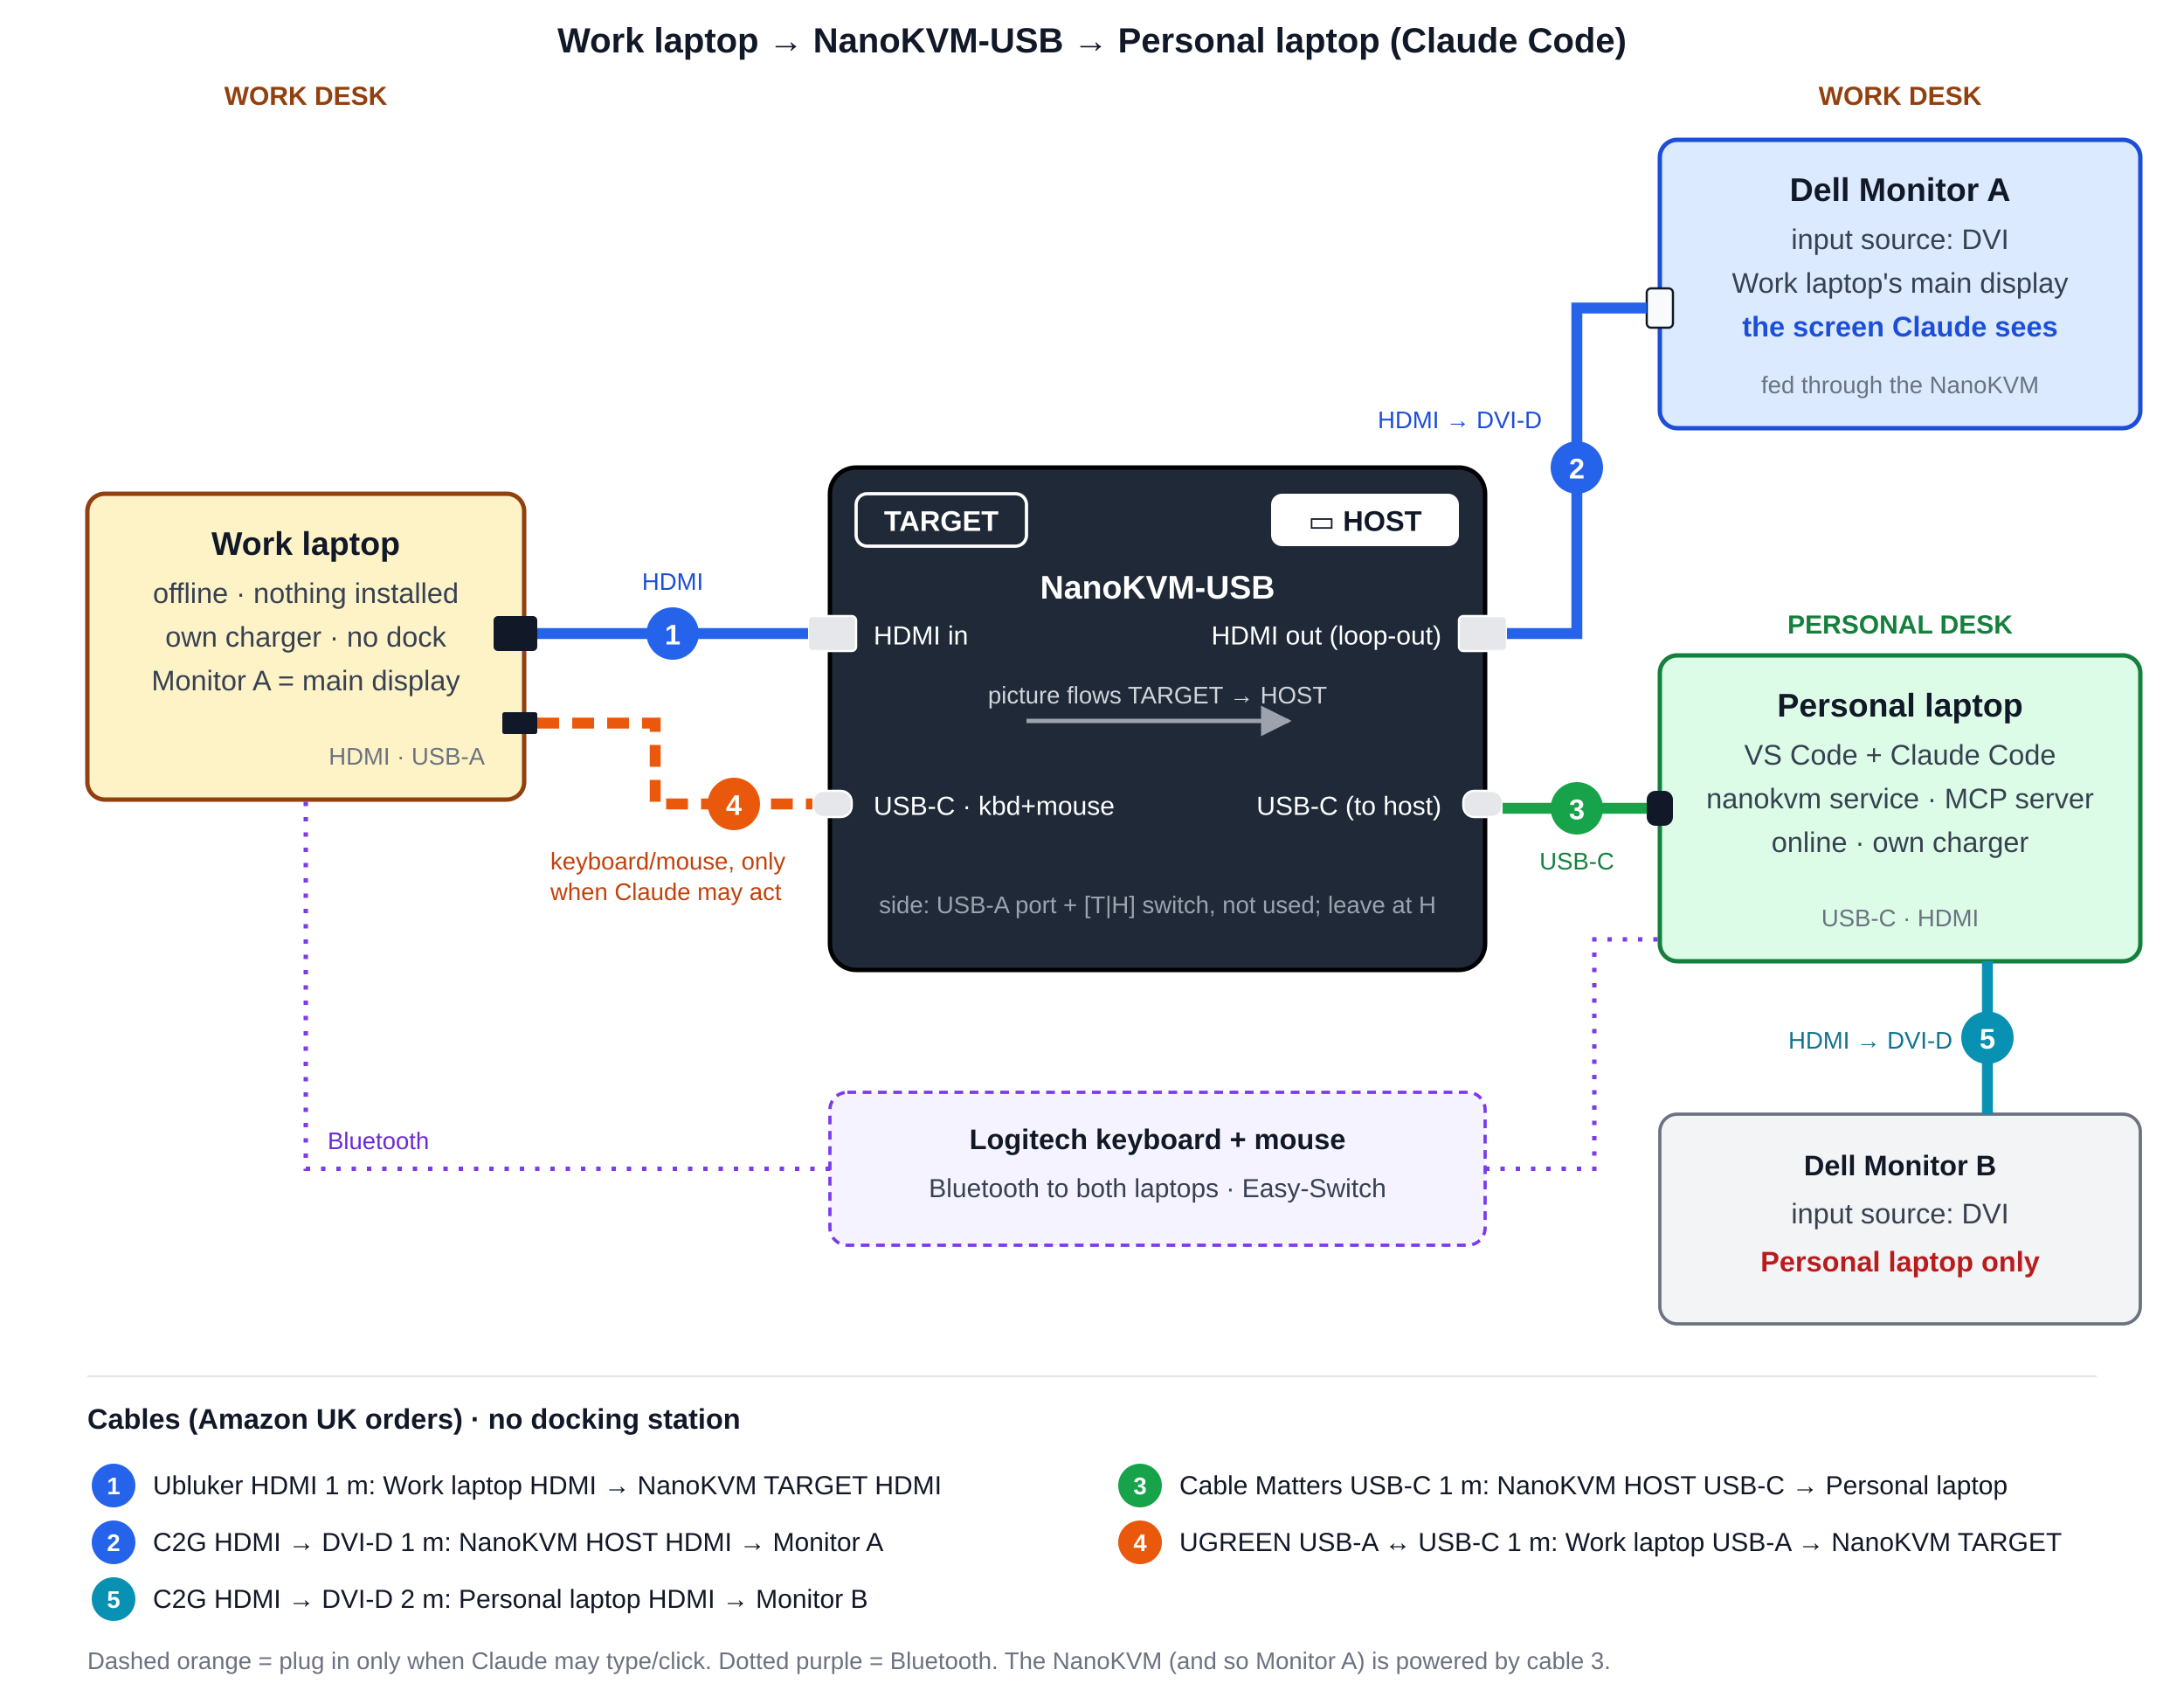
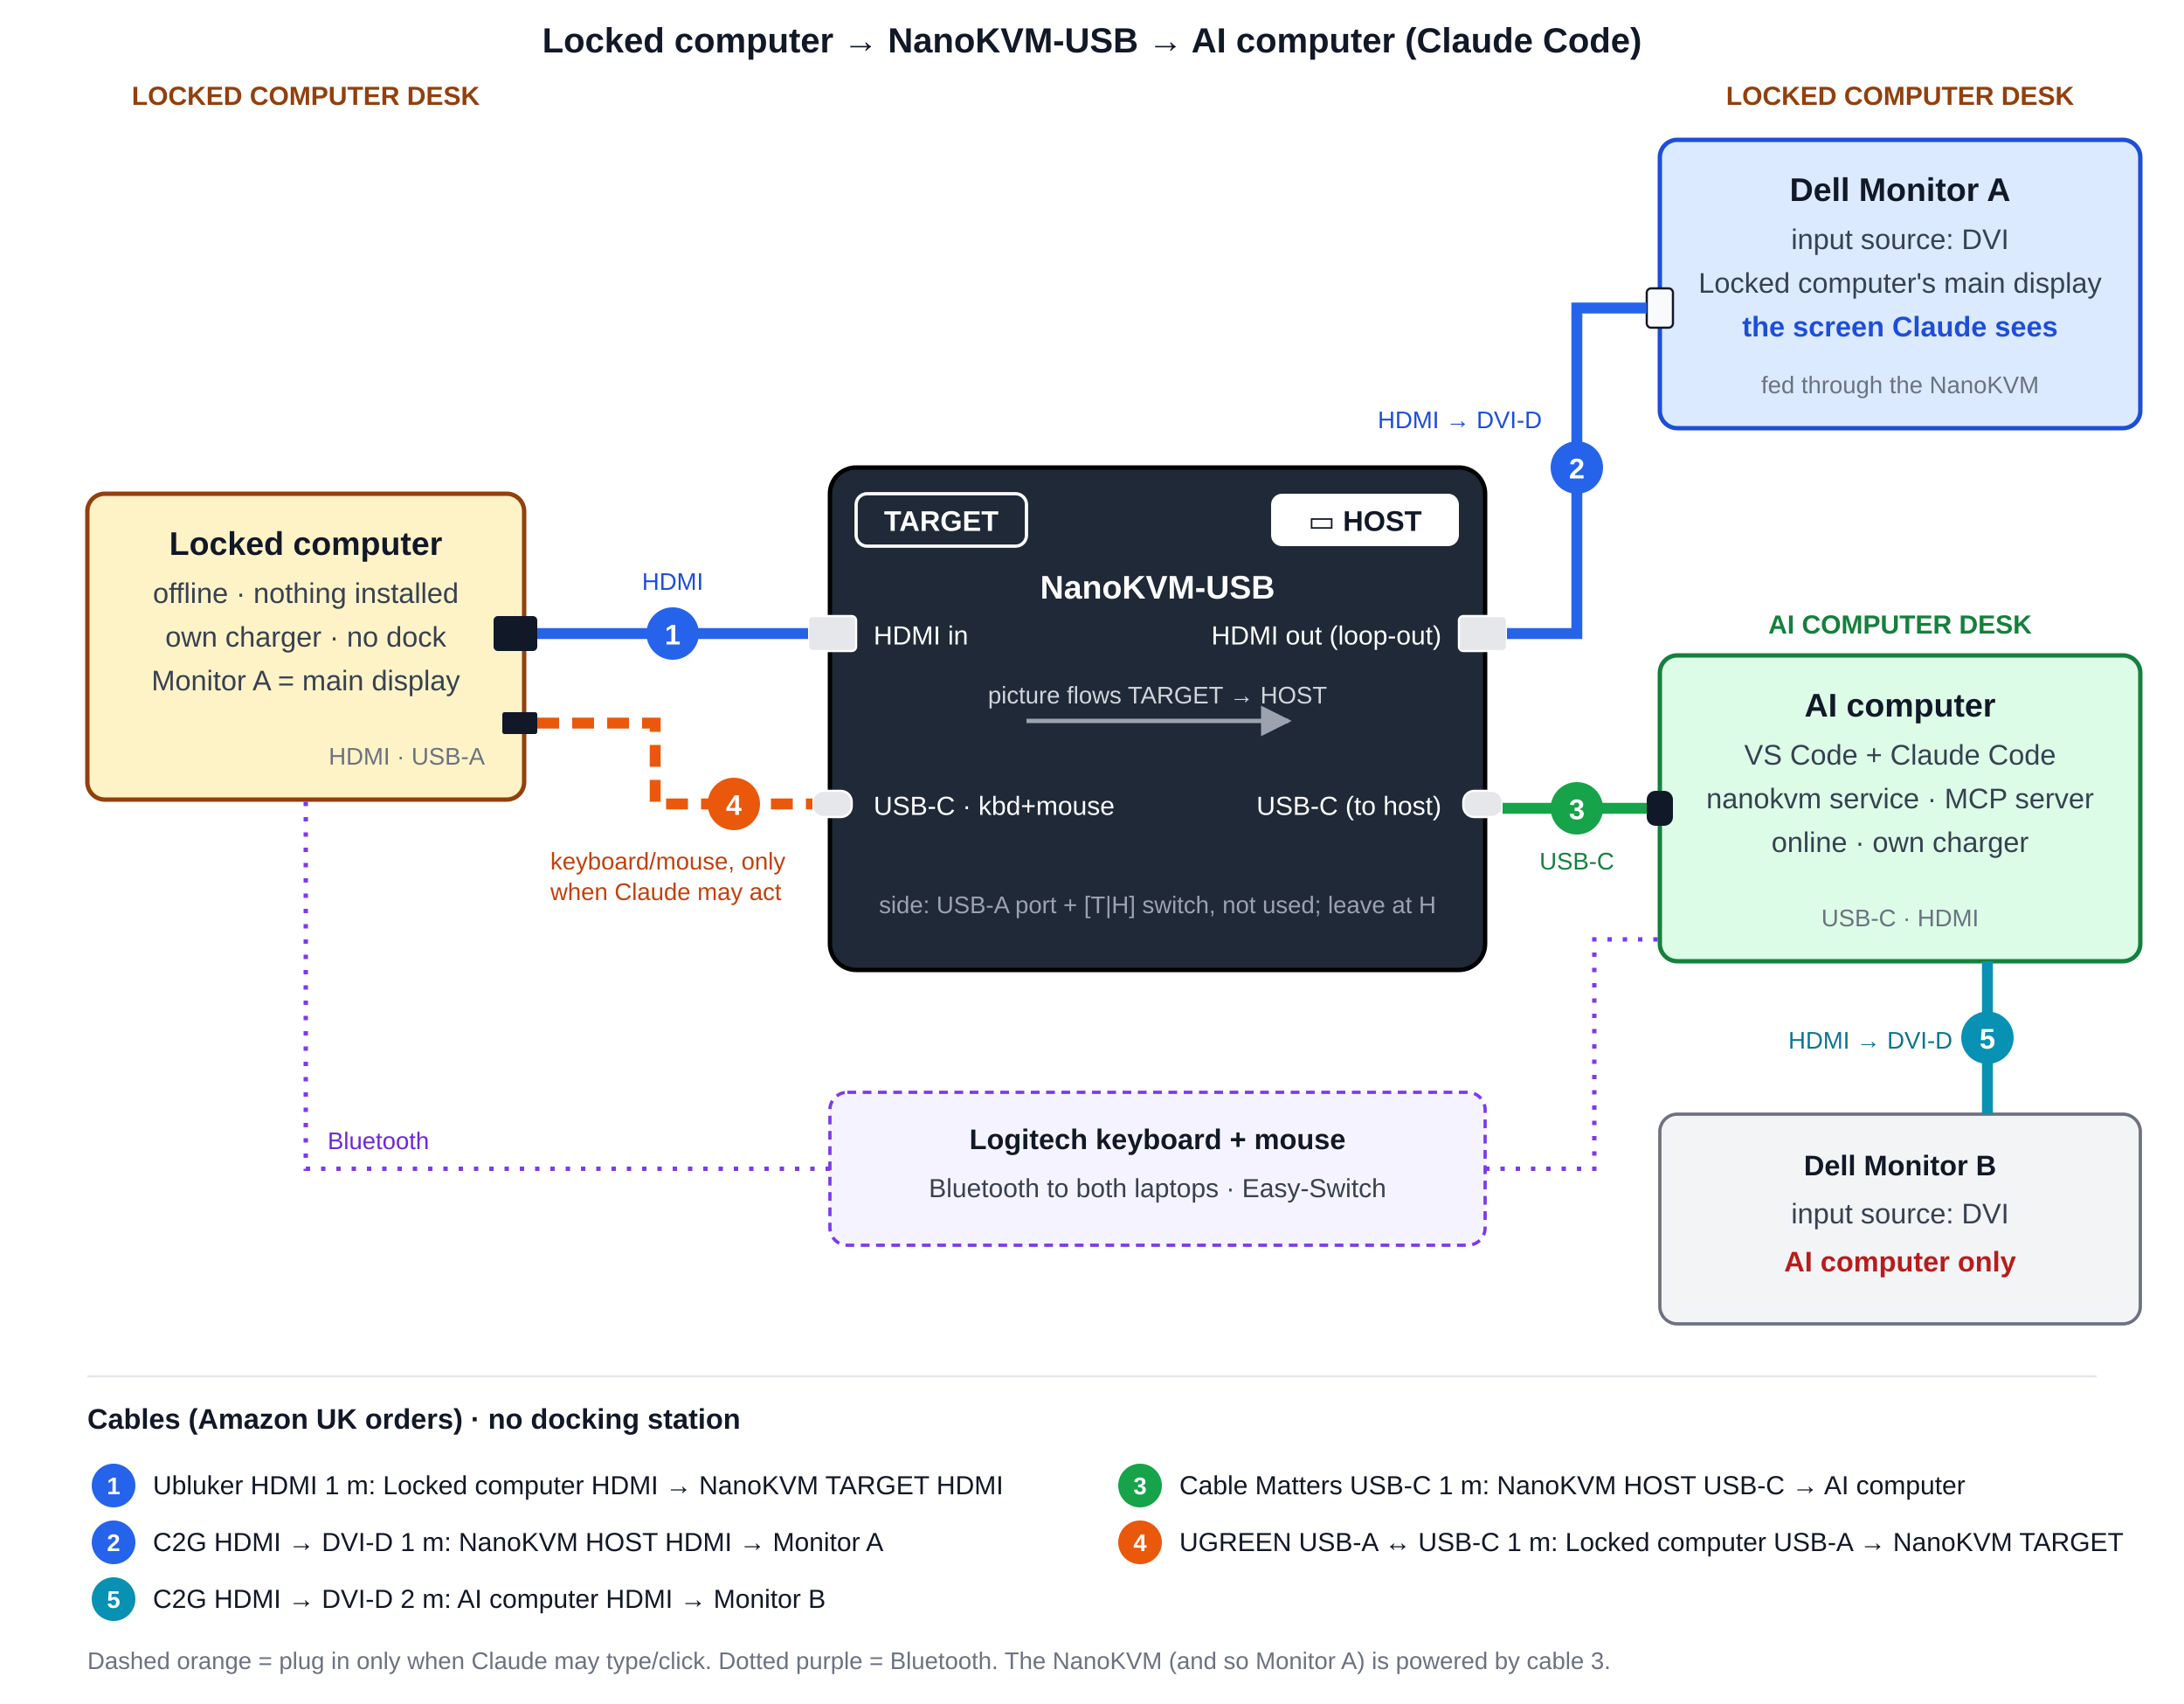
<svg xmlns="http://www.w3.org/2000/svg" width="1000" height="780" viewBox="0 0 1000 780" font-family="Segoe UI, Arial, sans-serif" font-size="13">
  <defs>
    <marker id="arrow" viewBox="0 0 10 10" refX="9" refY="5" markerWidth="7" markerHeight="7" orient="auto">
      <path d="M0,0 L10,5 L0,10 z" fill="#9ca3af" />
    </marker>
  </defs>
  <rect x="0" y="0" width="1000" height="780" fill="#ffffff" />
  <text x="500" y="24" text-anchor="middle" font-size="16" font-weight="700" fill="#111827">
-     Work laptop  →  NanoKVM-USB  →  Personal laptop (Claude Code)
+     Locked computer  →  NanoKVM-USB  →  AI computer (Claude Code)
  </text>
-   <text x="140" y="48" text-anchor="middle" font-size="12" font-weight="600" fill="#92400e">WORK DESK</text>
-   <text x="870" y="48" text-anchor="middle" font-size="12" font-weight="600" fill="#92400e">WORK DESK</text>
-   <text x="870" y="290" text-anchor="middle" font-size="12" font-weight="600" fill="#15803d">PERSONAL DESK</text>
+   <text x="140" y="48" text-anchor="middle" font-size="12" font-weight="600" fill="#92400e">LOCKED COMPUTER DESK</text>
+   <text x="870" y="48" text-anchor="middle" font-size="12" font-weight="600" fill="#92400e">LOCKED COMPUTER DESK</text>
+   <text x="870" y="290" text-anchor="middle" font-size="12" font-weight="600" fill="#15803d">AI COMPUTER DESK</text>
  <rect x="40" y="226" width="200" height="140" rx="8" fill="#fef3c7" stroke="#92400e" stroke-width="2" />
-   <text x="140" y="254" text-anchor="middle" font-weight="700" font-size="15" fill="#111827">Work laptop</text>
+   <text x="140" y="254" text-anchor="middle" font-weight="700" font-size="15" fill="#111827">Locked computer</text>
  <text x="140" y="276" text-anchor="middle" fill="#374151">offline · nothing installed</text>
  <text x="140" y="296" text-anchor="middle" fill="#374151">own charger · no dock</text>
  <text x="140" y="316" text-anchor="middle" fill="#374151">Monitor A = main display</text>
  <rect x="226" y="282" width="20" height="16" rx="2" fill="#111827" />
  <text x="222" y="350" text-anchor="end" font-size="11" fill="#6b7280">HDMI · USB-A</text>
  <rect x="230" y="326" width="16" height="10" rx="1" fill="#111827" />
  <rect x="380" y="214" width="300" height="230" rx="12" fill="#1f2937" stroke="#000000" stroke-width="2" />
  <rect x="392" y="226" width="78" height="24" rx="5" fill="none" stroke="#ffffff" stroke-width="1.5" />
  <text x="431" y="243" text-anchor="middle" font-weight="700" fill="#ffffff">TARGET</text>
  <rect x="582" y="226" width="86" height="24" rx="5" fill="#ffffff" />
  <text x="625" y="243" text-anchor="middle" font-weight="700" fill="#111827">▭ HOST</text>
  <text x="530" y="274" text-anchor="middle" font-weight="700" font-size="15" fill="#ffffff">NanoKVM-USB</text>
  <rect x="370" y="282" width="22" height="16" rx="2" fill="#e5e7eb" stroke="#ffffff" />
  <text x="400" y="295" fill="#ffffff" font-size="12">HDMI in</text>
  <rect x="372" y="362" width="18" height="12" rx="5" fill="#e5e7eb" stroke="#ffffff" />
  <text x="400" y="373" fill="#ffffff" font-size="12">USB-C · kbd+mouse</text>
  <rect x="668" y="282" width="22" height="16" rx="2" fill="#e5e7eb" stroke="#ffffff" />
  <text x="660" y="295" text-anchor="end" fill="#ffffff" font-size="12">HDMI out (loop-out)</text>
  <rect x="670" y="362" width="18" height="12" rx="5" fill="#e5e7eb" stroke="#ffffff" />
  <text x="660" y="373" text-anchor="end" fill="#ffffff" font-size="12">USB-C (to host)</text>
  <line x1="470" y1="330" x2="590" y2="330" stroke="#9ca3af" stroke-width="2" marker-end="url(#arrow)" />
  <text x="530" y="322" text-anchor="middle" font-size="11" fill="#d1d5db">picture flows TARGET → HOST</text>
  <text x="530" y="418" text-anchor="middle" font-size="11" fill="#9ca3af">side: USB-A port + [T|H] switch, not used; leave at H</text>
  <rect x="760" y="64" width="220" height="132" rx="8" fill="#dbeafe" stroke="#1d4ed8" stroke-width="2" />
  <text x="870" y="92" text-anchor="middle" font-weight="700" font-size="15" fill="#111827">Dell Monitor A</text>
  <text x="870" y="114" text-anchor="middle" fill="#374151">input source: DVI</text>
-   <text x="870" y="134" text-anchor="middle" fill="#374151">Work laptop's main display</text>
+   <text x="870" y="134" text-anchor="middle" fill="#374151">Locked computer's main display</text>
  <text x="870" y="154" text-anchor="middle" fill="#1d4ed8" font-weight="600">the screen Claude sees</text>
  <text x="870" y="180" text-anchor="middle" font-size="11" fill="#6b7280">fed through the NanoKVM</text>
  <rect x="754" y="132" width="12" height="18" rx="2" fill="#f9fafb" stroke="#111827" />
  <rect x="760" y="300" width="220" height="140" rx="8" fill="#dcfce7" stroke="#15803d" stroke-width="2" />
-   <text x="870" y="328" text-anchor="middle" font-weight="700" font-size="15" fill="#111827">Personal laptop</text>
+   <text x="870" y="328" text-anchor="middle" font-weight="700" font-size="15" fill="#111827">AI computer</text>
  <text x="870" y="350" text-anchor="middle" fill="#374151">VS Code + Claude Code</text>
  <text x="870" y="370" text-anchor="middle" fill="#374151">nanokvm service · MCP server</text>
  <text x="870" y="390" text-anchor="middle" fill="#374151">online · own charger</text>
  <text x="870" y="424" text-anchor="middle" font-size="11" fill="#6b7280">USB-C · HDMI</text>
  <rect x="754" y="362" width="12" height="16" rx="4" fill="#111827" />
  <rect x="760" y="510" width="220" height="96" rx="8" fill="#f3f4f6" stroke="#6b7280" stroke-width="1.5" />
  <text x="870" y="538" text-anchor="middle" font-weight="700" fill="#111827">Dell Monitor B</text>
  <text x="870" y="560" text-anchor="middle" fill="#374151">input source: DVI</text>
-   <text x="870" y="582" text-anchor="middle" fill="#b91c1c" font-weight="600">Personal laptop only</text>
+   <text x="870" y="582" text-anchor="middle" fill="#b91c1c" font-weight="600">AI computer only</text>
  <rect x="380" y="500" width="300" height="70" rx="8" fill="#f5f3ff" stroke="#7c3aed" stroke-width="1.5" stroke-dasharray="4 3" />
  <text x="530" y="526" text-anchor="middle" font-weight="700" fill="#111827">Logitech keyboard + mouse</text>
  <text x="530" y="548" text-anchor="middle" font-size="12" fill="#374151">Bluetooth to both laptops · Easy-Switch</text>
  <polyline points="380,535 140,535 140,366" fill="none" stroke="#7c3aed" stroke-width="2" stroke-dasharray="2 5" />
  <polyline points="680,535 730,535 730,430 760,430" fill="none" stroke="#7c3aed" stroke-width="2" stroke-dasharray="2 5" />
  <text x="150" y="526" font-size="11" fill="#6d28d9">Bluetooth</text>
  <line x1="246" y1="290" x2="370" y2="290" stroke="#2563eb" stroke-width="5" />
  <circle cx="308" cy="290" r="12" fill="#2563eb" />
  <text x="308" y="295" text-anchor="middle" font-weight="700" fill="#ffffff">1</text>
  <text x="308" y="270" text-anchor="middle" font-size="11" fill="#1d4ed8">HDMI</text>
  <polyline points="246,331 300,331 300,368 372,368" fill="none" stroke="#ea580c" stroke-width="5" stroke-dasharray="10 6" />
  <circle cx="336" cy="368" r="12" fill="#ea580c" />
  <text x="336" y="373" text-anchor="middle" font-weight="700" fill="#ffffff">4</text>
  <text x="252" y="398" font-size="11" fill="#c2410c">keyboard/mouse, only</text>
  <text x="252" y="412" font-size="11" fill="#c2410c">when Claude may act</text>
  <polyline points="690,290 722,290 722,141 754,141" fill="none" stroke="#2563eb" stroke-width="5" />
  <circle cx="722" cy="214" r="12" fill="#2563eb" />
  <text x="722" y="219" text-anchor="middle" font-weight="700" fill="#ffffff">2</text>
  <text x="706" y="196" text-anchor="end" font-size="11" fill="#1d4ed8">HDMI → DVI-D</text>
  <line x1="688" y1="370" x2="754" y2="370" stroke="#16a34a" stroke-width="5" />
  <circle cx="722" cy="370" r="12" fill="#16a34a" />
  <text x="722" y="375" text-anchor="middle" font-weight="700" fill="#ffffff">3</text>
  <text x="722" y="398" text-anchor="middle" font-size="11" fill="#15803d">USB-C</text>
  <line x1="910" y1="440" x2="910" y2="510" stroke="#0891b2" stroke-width="5" />
  <circle cx="910" cy="475" r="12" fill="#0891b2" />
  <text x="910" y="480" text-anchor="middle" font-weight="700" fill="#ffffff">5</text>
  <text x="894" y="480" text-anchor="end" font-size="11" fill="#0e7490">HDMI → DVI-D</text>
  <line x1="40" y1="630" x2="960" y2="630" stroke="#e5e7eb" stroke-width="1" />
  <text x="40" y="654" font-weight="700" fill="#111827">Cables (Amazon UK orders) · no docking station</text>
  <circle cx="52" cy="680" r="10" fill="#2563eb" />
  <text x="52" y="684" text-anchor="middle" font-size="11" font-weight="700" fill="#fff">1</text>
-   <text x="70" y="684" font-size="12" fill="#111827">Ubluker HDMI 1 m: Work laptop HDMI → NanoKVM TARGET HDMI</text>
+   <text x="70" y="684" font-size="12" fill="#111827">Ubluker HDMI 1 m: Locked computer HDMI → NanoKVM TARGET HDMI</text>
  <circle cx="52" cy="706" r="10" fill="#2563eb" />
  <text x="52" y="710" text-anchor="middle" font-size="11" font-weight="700" fill="#fff">2</text>
  <text x="70" y="710" font-size="12" fill="#111827">C2G HDMI → DVI-D 1 m: NanoKVM HOST HDMI → Monitor A</text>
  <circle cx="52" cy="732" r="10" fill="#0891b2" />
  <text x="52" y="736" text-anchor="middle" font-size="11" font-weight="700" fill="#fff">5</text>
-   <text x="70" y="736" font-size="12" fill="#111827">C2G HDMI → DVI-D 2 m: Personal laptop HDMI → Monitor B</text>
+   <text x="70" y="736" font-size="12" fill="#111827">C2G HDMI → DVI-D 2 m: AI computer HDMI → Monitor B</text>
  <circle cx="522" cy="680" r="10" fill="#16a34a" />
  <text x="522" y="684" text-anchor="middle" font-size="11" font-weight="700" fill="#fff">3</text>
-   <text x="540" y="684" font-size="12" fill="#111827">Cable Matters USB-C 1 m: NanoKVM HOST USB-C → Personal laptop</text>
+   <text x="540" y="684" font-size="12" fill="#111827">Cable Matters USB-C 1 m: NanoKVM HOST USB-C → AI computer</text>
  <circle cx="522" cy="706" r="10" fill="#ea580c" />
  <text x="522" y="710" text-anchor="middle" font-size="11" font-weight="700" fill="#fff">4</text>
-   <text x="540" y="710" font-size="12" fill="#111827">UGREEN USB-A ↔ USB-C 1 m: Work laptop USB-A → NanoKVM TARGET</text>
+   <text x="540" y="710" font-size="12" fill="#111827">UGREEN USB-A ↔ USB-C 1 m: Locked computer USB-A → NanoKVM TARGET</text>
  <text x="40" y="764" font-size="11" fill="#6b7280">Dashed orange = plug in only when Claude may type/click. Dotted purple = Bluetooth. The NanoKVM (and so Monitor A) is powered by cable 3.</text>
</svg>
